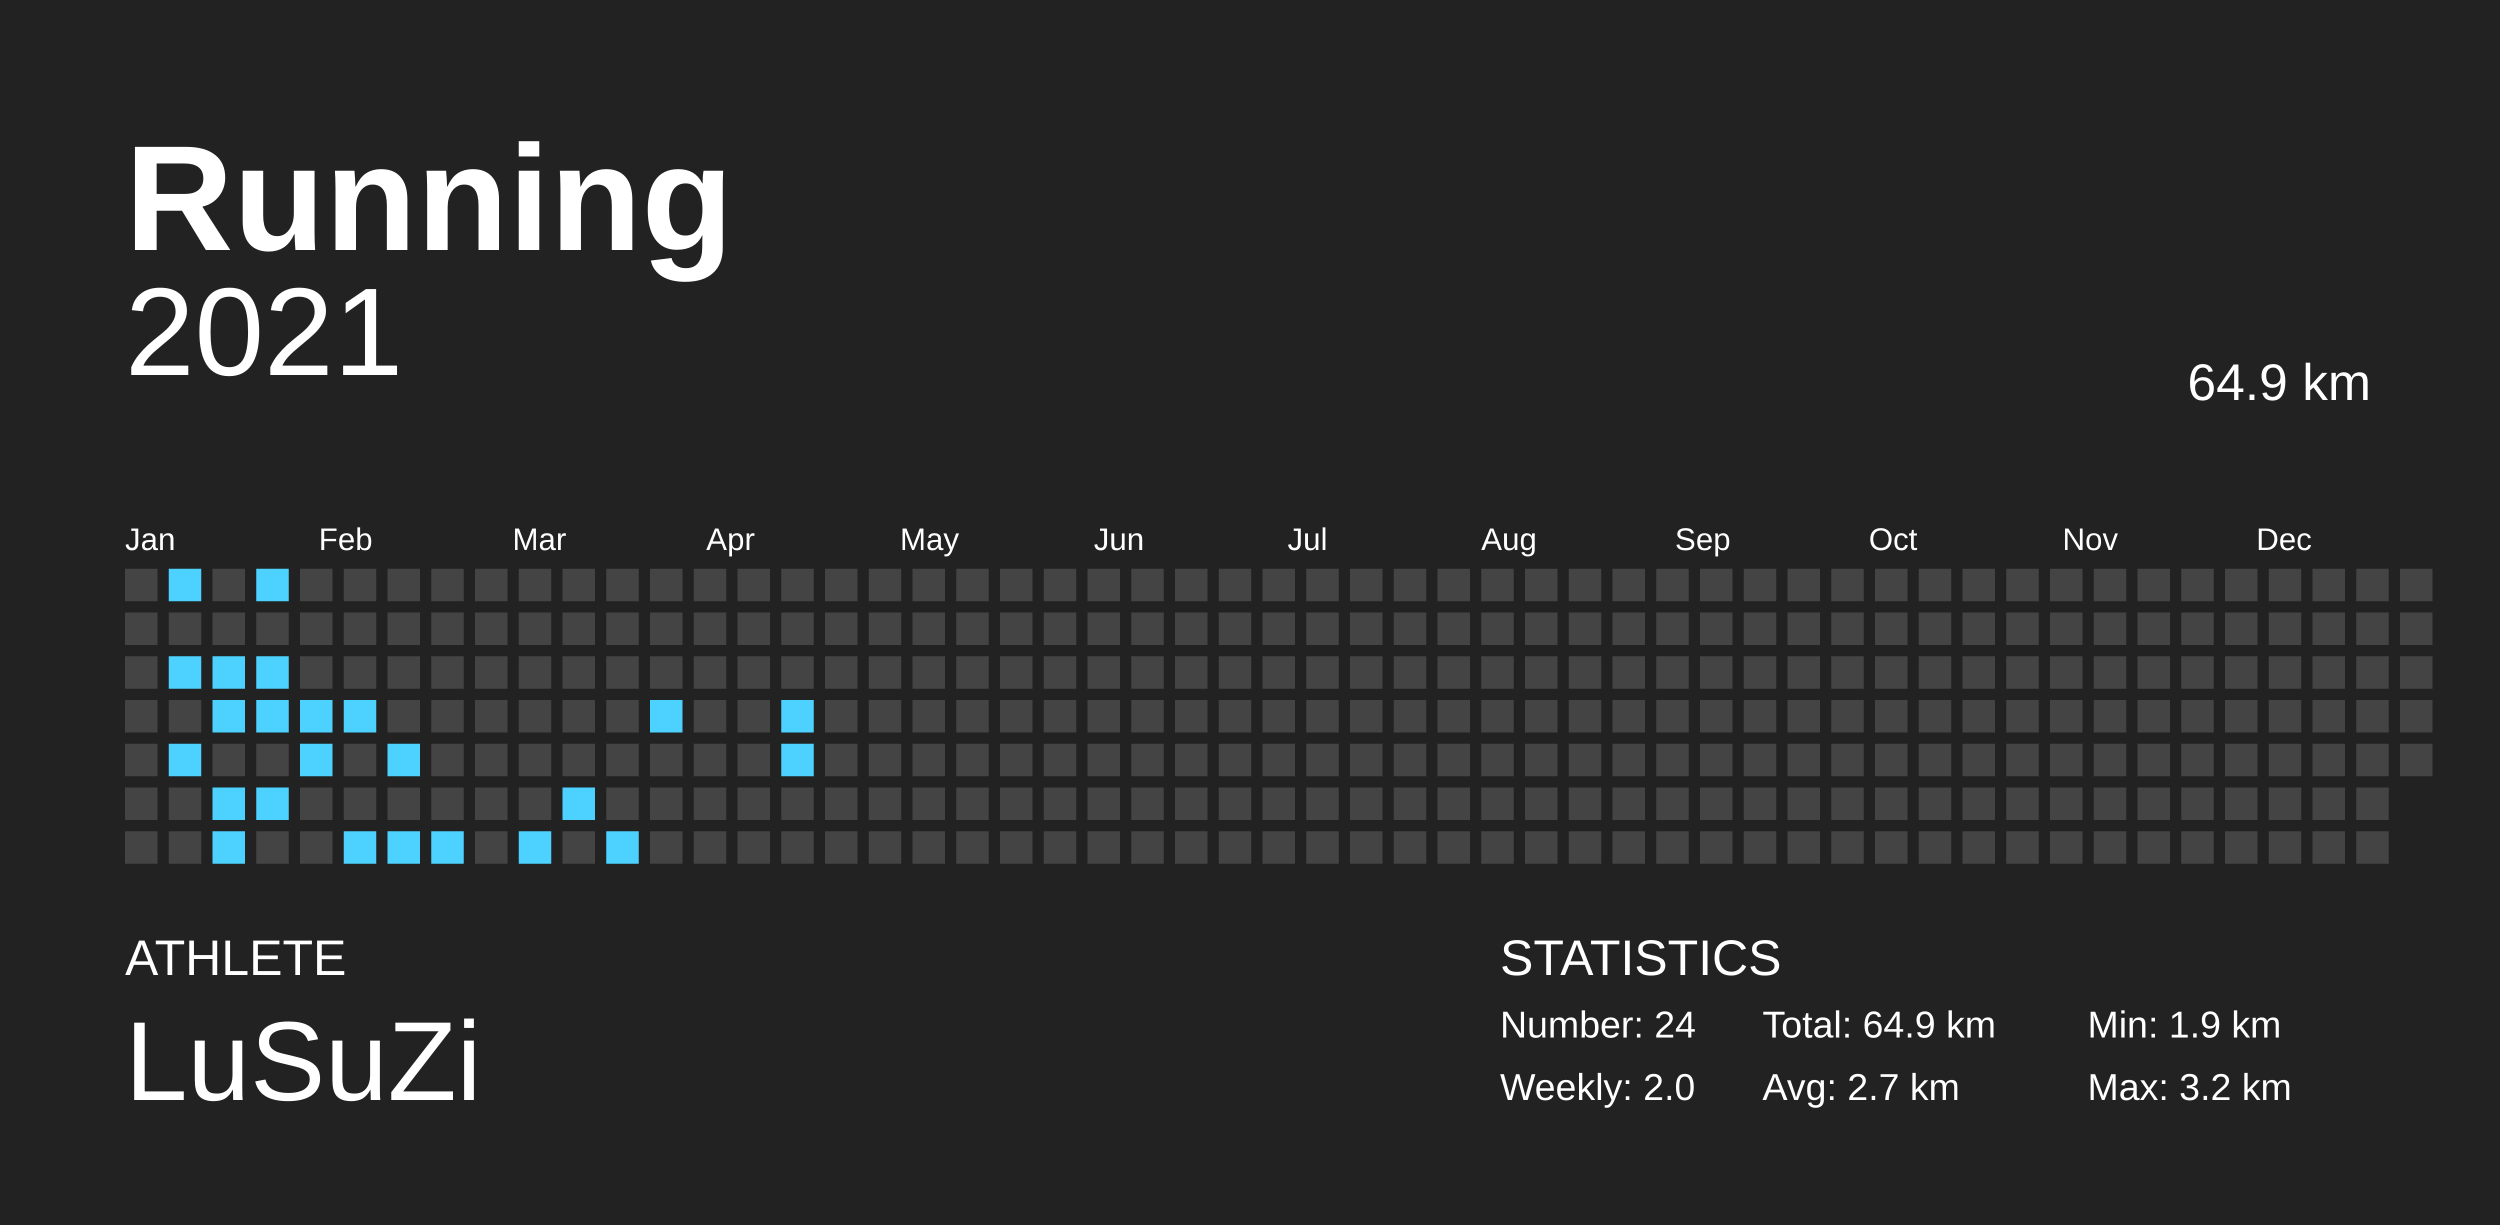
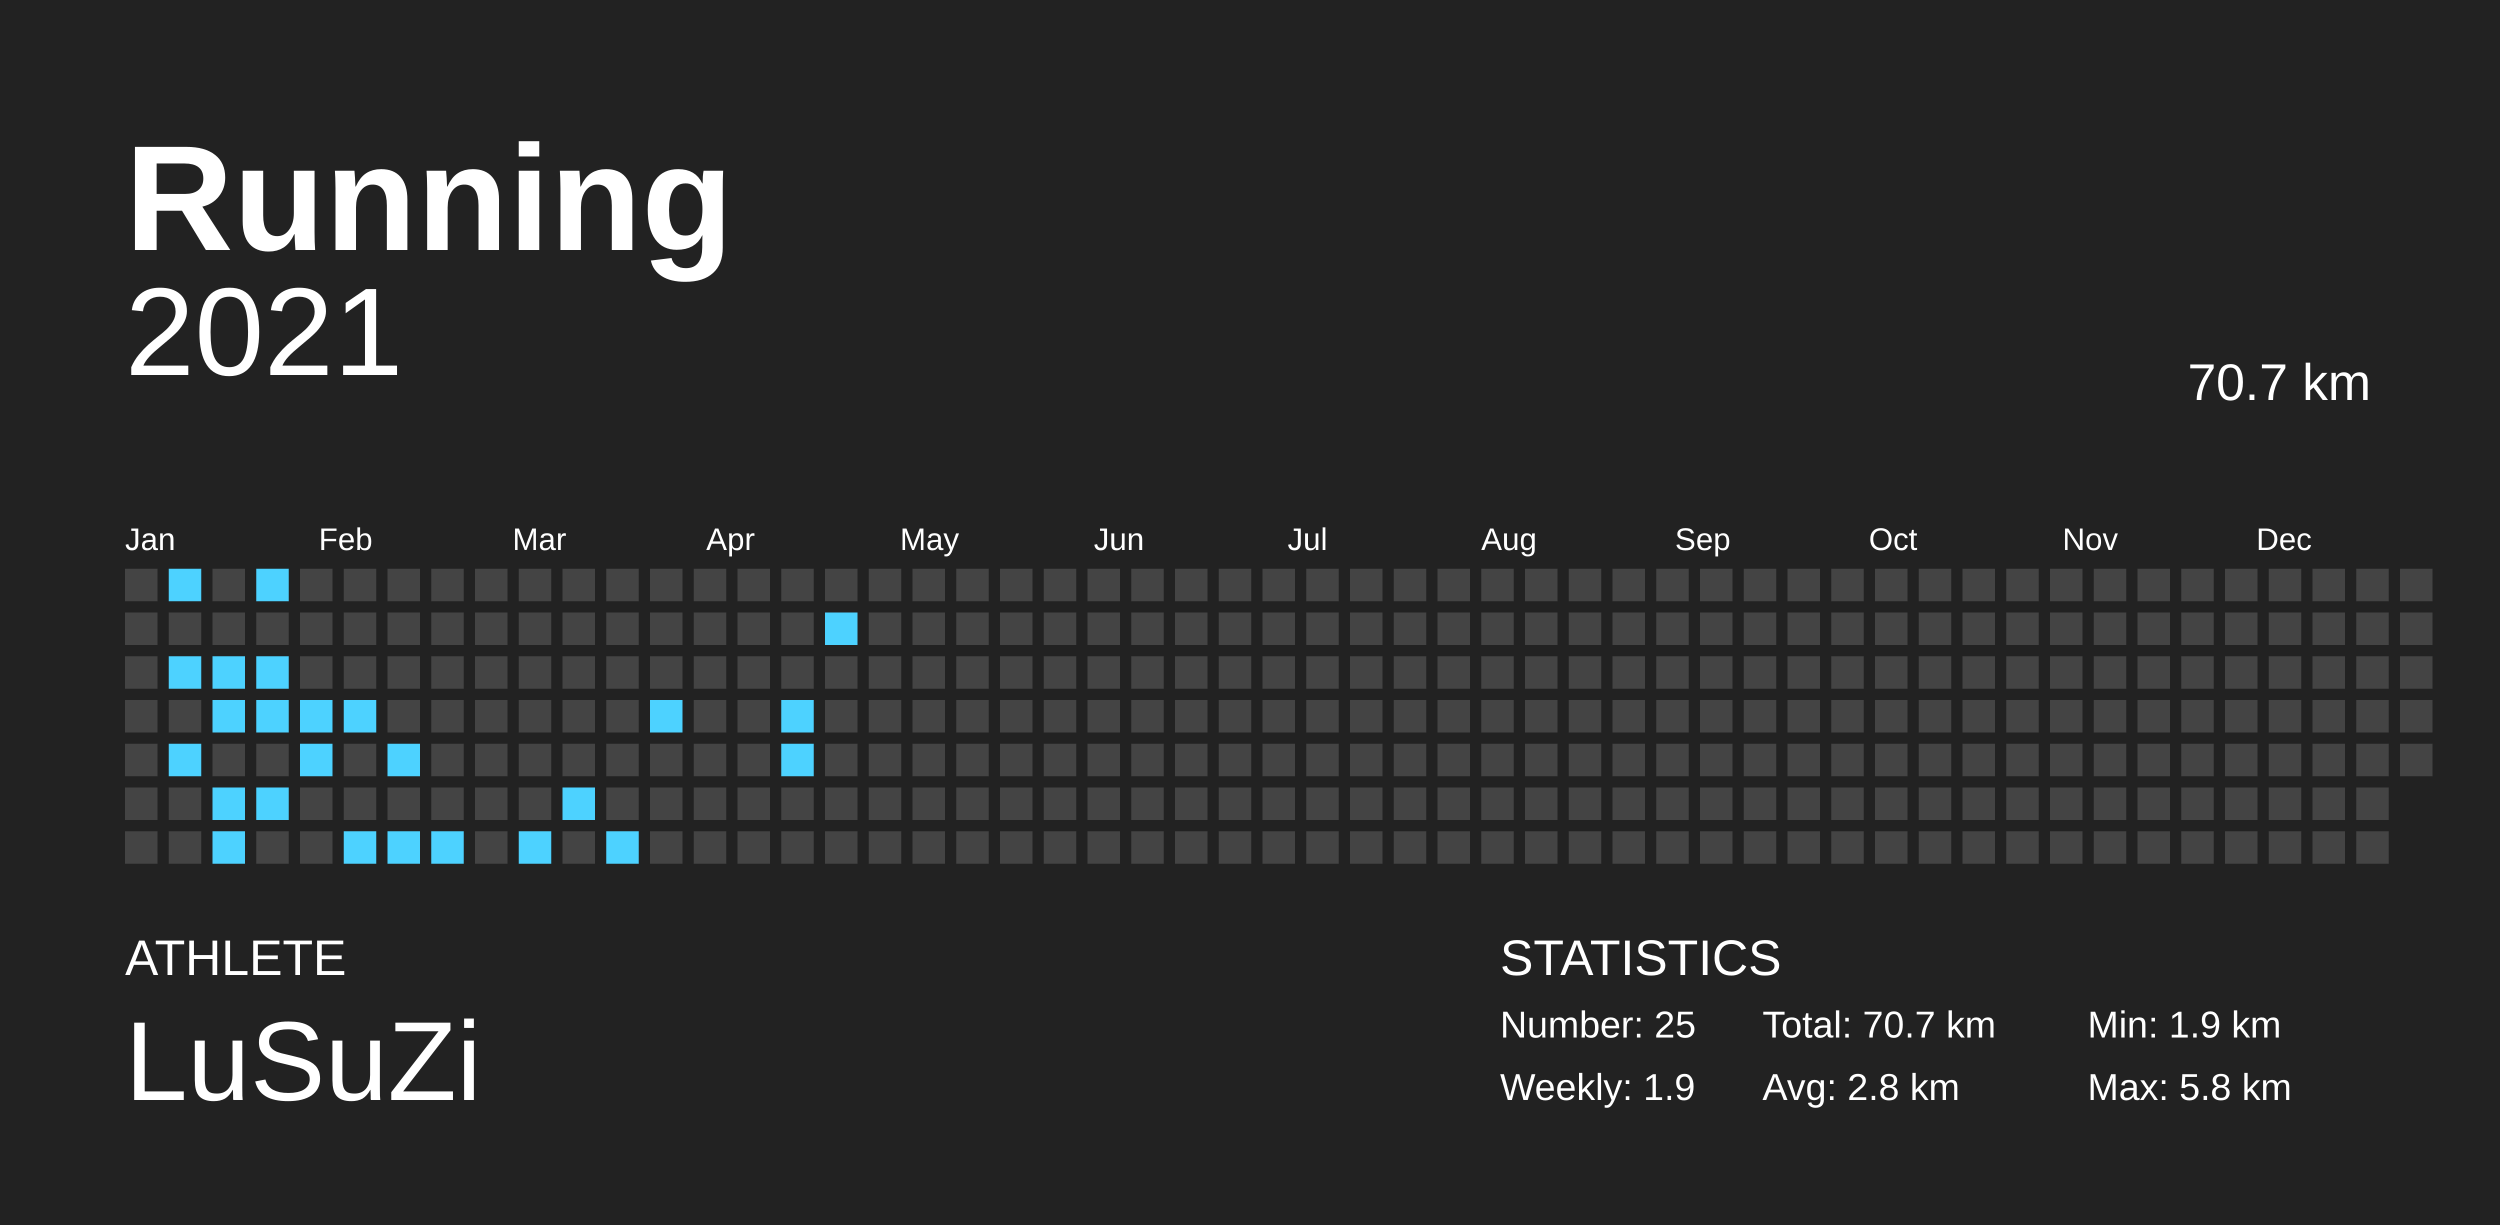
<svg xmlns="http://www.w3.org/2000/svg" baseProfile="full" height="98mm" version="1.1" viewBox="0,0,200,98" width="200mm">
  <defs />
  <rect fill="#222222" height="98" width="200" x="0" y="0" />
  <text fill="#FFFFFF" style="font-size:12px; font-family:Arial; font-weight:bold;" x="10" y="20">Running</text>
  <text fill="#FFFFFF" style="font-size:4px; font-family:Arial" x="10" y="78">ATHLETE</text>
  <text fill="#FFFFFF" style="font-size:9px; font-family:Arial" x="10" y="88">LuSuZi</text>
  <text fill="#FFFFFF" style="font-size:4px; font-family:Arial" x="120" y="78">STATISTICS</text>
-   <text fill="#FFFFFF" style="font-size:3px; font-family:Arial" x="120" y="83">Number: 24</text>
-   <text fill="#FFFFFF" style="font-size:3px; font-family:Arial" x="120" y="88">Weekly: 2.0</text>
-   <text fill="#FFFFFF" style="font-size:3px; font-family:Arial" x="141" y="83">Total: 64.9 km</text>
-   <text fill="#FFFFFF" style="font-size:3px; font-family:Arial" x="141" y="88">Avg: 2.7 km</text>
+   <text fill="#FFFFFF" style="font-size:3px; font-family:Arial" x="120" y="83">Number: 25</text>
+   <text fill="#FFFFFF" style="font-size:3px; font-family:Arial" x="120" y="88">Weekly: 1.9</text>
+   <text fill="#FFFFFF" style="font-size:3px; font-family:Arial" x="141" y="83">Total: 70.7 km</text>
+   <text fill="#FFFFFF" style="font-size:3px; font-family:Arial" x="141" y="88">Avg: 2.8 km</text>
  <text fill="#FFFFFF" style="font-size:3px; font-family:Arial" x="167" y="83">Min: 1.9 km</text>
-   <text fill="#FFFFFF" style="font-size:3px; font-family:Arial" x="167" y="88">Max: 3.2 km</text>
+   <text fill="#FFFFFF" style="font-size:3px; font-family:Arial" x="167" y="88">Max: 5.8 km</text>
  <text alignment-baseline="hanging" fill="#FFFFFF" style="font-size:10.0px; font-family:Arial;" x="10" y="30">2021</text>
-   <text alignment-baseline="hanging" fill="#FFFFFF" style="font-size:4.125px; font-family:Arial;" x="175" y="32">64.9 km</text>
+   <text alignment-baseline="hanging" fill="#FFFFFF" style="font-size:4.125px; font-family:Arial;" x="175" y="32">70.7 km</text>
  <text fill="#FFFFFF" style="font-size:2.5px; font-family:Arial" x="10.0" y="44">Jan</text>
  <text fill="#FFFFFF" style="font-size:2.5px; font-family:Arial" x="25.5" y="44">Feb</text>
  <text fill="#FFFFFF" style="font-size:2.5px; font-family:Arial" x="41.0" y="44">Mar</text>
  <text fill="#FFFFFF" style="font-size:2.5px; font-family:Arial" x="56.5" y="44">Apr</text>
  <text fill="#FFFFFF" style="font-size:2.5px; font-family:Arial" x="72.0" y="44">May</text>
  <text fill="#FFFFFF" style="font-size:2.5px; font-family:Arial" x="87.5" y="44">Jun</text>
  <text fill="#FFFFFF" style="font-size:2.5px; font-family:Arial" x="103.0" y="44">Jul</text>
  <text fill="#FFFFFF" style="font-size:2.5px; font-family:Arial" x="118.5" y="44">Aug</text>
  <text fill="#FFFFFF" style="font-size:2.5px; font-family:Arial" x="134.0" y="44">Sep</text>
  <text fill="#FFFFFF" style="font-size:2.5px; font-family:Arial" x="149.5" y="44">Oct</text>
  <text fill="#FFFFFF" style="font-size:2.5px; font-family:Arial" x="165.0" y="44">Nov</text>
  <text fill="#FFFFFF" style="font-size:2.5px; font-family:Arial" x="180.5" y="44">Dec</text>
  <rect fill="#444444" height="2.6" width="2.6" x="10.0" y="45.5" />
  <rect fill="#444444" height="2.6" width="2.6" x="10.0" y="49.0" />
  <rect fill="#444444" height="2.6" width="2.6" x="10.0" y="52.5" />
  <rect fill="#444444" height="2.6" width="2.6" x="10.0" y="56.0" />
  <rect fill="#444444" height="2.6" width="2.6" x="10.0" y="59.5" />
  <rect fill="#444444" height="2.6" width="2.6" x="10.0" y="63.0" />
  <rect fill="#444444" height="2.6" width="2.6" x="10.0" y="66.5" />
  <rect fill="#4dd2ff" height="2.6" width="2.6" x="13.5" y="45.5" />
  <rect fill="#444444" height="2.6" width="2.6" x="13.5" y="49.0" />
  <rect fill="#4dd2ff" height="2.6" width="2.6" x="13.5" y="52.5" />
  <rect fill="#444444" height="2.6" width="2.6" x="13.5" y="56.0" />
  <rect fill="#4dd2ff" height="2.6" width="2.6" x="13.5" y="59.5" />
  <rect fill="#444444" height="2.6" width="2.6" x="13.5" y="63.0" />
  <rect fill="#444444" height="2.6" width="2.6" x="13.5" y="66.5" />
  <rect fill="#444444" height="2.6" width="2.6" x="17.0" y="45.5" />
  <rect fill="#444444" height="2.6" width="2.6" x="17.0" y="49.0" />
  <rect fill="#4dd2ff" height="2.6" width="2.6" x="17.0" y="52.5" />
  <rect fill="#4dd2ff" height="2.6" width="2.6" x="17.0" y="56.0" />
  <rect fill="#444444" height="2.6" width="2.6" x="17.0" y="59.5" />
  <rect fill="#4dd2ff" height="2.6" width="2.6" x="17.0" y="63.0" />
  <rect fill="#4dd2ff" height="2.6" width="2.6" x="17.0" y="66.5" />
  <rect fill="#4dd2ff" height="2.6" width="2.6" x="20.5" y="45.5" />
  <rect fill="#444444" height="2.6" width="2.6" x="20.5" y="49.0" />
  <rect fill="#4dd2ff" height="2.6" width="2.6" x="20.5" y="52.5" />
  <rect fill="#4dd2ff" height="2.6" width="2.6" x="20.5" y="56.0" />
  <rect fill="#444444" height="2.6" width="2.6" x="20.5" y="59.5" />
  <rect fill="#4dd2ff" height="2.6" width="2.6" x="20.5" y="63.0" />
  <rect fill="#444444" height="2.6" width="2.6" x="20.5" y="66.5" />
  <rect fill="#444444" height="2.6" width="2.6" x="24.0" y="45.5" />
  <rect fill="#444444" height="2.6" width="2.6" x="24.0" y="49.0" />
  <rect fill="#444444" height="2.6" width="2.6" x="24.0" y="52.5" />
  <rect fill="#4dd2ff" height="2.6" width="2.6" x="24.0" y="56.0" />
  <rect fill="#4dd2ff" height="2.6" width="2.6" x="24.0" y="59.5" />
  <rect fill="#444444" height="2.6" width="2.6" x="24.0" y="63.0" />
  <rect fill="#444444" height="2.6" width="2.6" x="24.0" y="66.5" />
  <rect fill="#444444" height="2.6" width="2.6" x="27.5" y="45.5" />
  <rect fill="#444444" height="2.6" width="2.6" x="27.5" y="49.0" />
  <rect fill="#444444" height="2.6" width="2.6" x="27.5" y="52.5" />
  <rect fill="#4dd2ff" height="2.6" width="2.6" x="27.5" y="56.0" />
  <rect fill="#444444" height="2.6" width="2.6" x="27.5" y="59.5" />
  <rect fill="#444444" height="2.6" width="2.6" x="27.5" y="63.0" />
  <rect fill="#4dd2ff" height="2.6" width="2.6" x="27.5" y="66.5" />
  <rect fill="#444444" height="2.6" width="2.6" x="31.0" y="45.5" />
  <rect fill="#444444" height="2.6" width="2.6" x="31.0" y="49.0" />
  <rect fill="#444444" height="2.6" width="2.6" x="31.0" y="52.5" />
  <rect fill="#444444" height="2.6" width="2.6" x="31.0" y="56.0" />
  <rect fill="#4dd2ff" height="2.6" width="2.6" x="31.0" y="59.5" />
  <rect fill="#444444" height="2.6" width="2.6" x="31.0" y="63.0" />
  <rect fill="#4dd2ff" height="2.6" width="2.6" x="31.0" y="66.5" />
  <rect fill="#444444" height="2.6" width="2.6" x="34.5" y="45.5" />
  <rect fill="#444444" height="2.6" width="2.6" x="34.5" y="49.0" />
  <rect fill="#444444" height="2.6" width="2.6" x="34.5" y="52.5" />
  <rect fill="#444444" height="2.6" width="2.6" x="34.5" y="56.0" />
  <rect fill="#444444" height="2.6" width="2.6" x="34.5" y="59.5" />
  <rect fill="#444444" height="2.6" width="2.6" x="34.5" y="63.0" />
  <rect fill="#4dd2ff" height="2.6" width="2.6" x="34.5" y="66.5" />
  <rect fill="#444444" height="2.6" width="2.6" x="38.0" y="45.5" />
  <rect fill="#444444" height="2.6" width="2.6" x="38.0" y="49.0" />
  <rect fill="#444444" height="2.6" width="2.6" x="38.0" y="52.5" />
  <rect fill="#444444" height="2.6" width="2.6" x="38.0" y="56.0" />
  <rect fill="#444444" height="2.6" width="2.6" x="38.0" y="59.5" />
  <rect fill="#444444" height="2.6" width="2.6" x="38.0" y="63.0" />
  <rect fill="#444444" height="2.6" width="2.6" x="38.0" y="66.5" />
  <rect fill="#444444" height="2.6" width="2.6" x="41.5" y="45.5" />
  <rect fill="#444444" height="2.6" width="2.6" x="41.5" y="49.0" />
  <rect fill="#444444" height="2.6" width="2.6" x="41.5" y="52.5" />
  <rect fill="#444444" height="2.6" width="2.6" x="41.5" y="56.0" />
  <rect fill="#444444" height="2.6" width="2.6" x="41.5" y="59.5" />
  <rect fill="#444444" height="2.6" width="2.6" x="41.5" y="63.0" />
  <rect fill="#4dd2ff" height="2.6" width="2.6" x="41.5" y="66.5" />
  <rect fill="#444444" height="2.6" width="2.6" x="45.0" y="45.5" />
  <rect fill="#444444" height="2.6" width="2.6" x="45.0" y="49.0" />
  <rect fill="#444444" height="2.6" width="2.6" x="45.0" y="52.5" />
  <rect fill="#444444" height="2.6" width="2.6" x="45.0" y="56.0" />
  <rect fill="#444444" height="2.6" width="2.6" x="45.0" y="59.5" />
  <rect fill="#4dd2ff" height="2.6" width="2.6" x="45.0" y="63.0" />
  <rect fill="#444444" height="2.6" width="2.6" x="45.0" y="66.5" />
  <rect fill="#444444" height="2.6" width="2.6" x="48.5" y="45.5" />
  <rect fill="#444444" height="2.6" width="2.6" x="48.5" y="49.0" />
  <rect fill="#444444" height="2.6" width="2.6" x="48.5" y="52.5" />
  <rect fill="#444444" height="2.6" width="2.6" x="48.5" y="56.0" />
  <rect fill="#444444" height="2.6" width="2.6" x="48.5" y="59.5" />
  <rect fill="#444444" height="2.6" width="2.6" x="48.5" y="63.0" />
  <rect fill="#4dd2ff" height="2.6" width="2.6" x="48.5" y="66.5" />
  <rect fill="#444444" height="2.6" width="2.6" x="52.0" y="45.5" />
  <rect fill="#444444" height="2.6" width="2.6" x="52.0" y="49.0" />
  <rect fill="#444444" height="2.6" width="2.6" x="52.0" y="52.5" />
  <rect fill="#4dd2ff" height="2.6" width="2.6" x="52.0" y="56.0" />
  <rect fill="#444444" height="2.6" width="2.6" x="52.0" y="59.5" />
  <rect fill="#444444" height="2.6" width="2.6" x="52.0" y="63.0" />
  <rect fill="#444444" height="2.6" width="2.6" x="52.0" y="66.5" />
  <rect fill="#444444" height="2.6" width="2.6" x="55.5" y="45.5" />
  <rect fill="#444444" height="2.6" width="2.6" x="55.5" y="49.0" />
  <rect fill="#444444" height="2.6" width="2.6" x="55.5" y="52.5" />
  <rect fill="#444444" height="2.6" width="2.6" x="55.5" y="56.0" />
  <rect fill="#444444" height="2.6" width="2.6" x="55.5" y="59.5" />
  <rect fill="#444444" height="2.6" width="2.6" x="55.5" y="63.0" />
  <rect fill="#444444" height="2.6" width="2.6" x="55.5" y="66.5" />
  <rect fill="#444444" height="2.6" width="2.6" x="59.0" y="45.5" />
  <rect fill="#444444" height="2.6" width="2.6" x="59.0" y="49.0" />
  <rect fill="#444444" height="2.6" width="2.6" x="59.0" y="52.5" />
  <rect fill="#444444" height="2.6" width="2.6" x="59.0" y="56.0" />
  <rect fill="#444444" height="2.6" width="2.6" x="59.0" y="59.5" />
  <rect fill="#444444" height="2.6" width="2.6" x="59.0" y="63.0" />
  <rect fill="#444444" height="2.6" width="2.6" x="59.0" y="66.5" />
  <rect fill="#444444" height="2.6" width="2.6" x="62.5" y="45.5" />
  <rect fill="#444444" height="2.6" width="2.6" x="62.5" y="49.0" />
  <rect fill="#444444" height="2.6" width="2.6" x="62.5" y="52.5" />
  <rect fill="#4dd2ff" height="2.6" width="2.6" x="62.5" y="56.0" />
  <rect fill="#4dd2ff" height="2.6" width="2.6" x="62.5" y="59.5" />
  <rect fill="#444444" height="2.6" width="2.6" x="62.5" y="63.0" />
  <rect fill="#444444" height="2.6" width="2.6" x="62.5" y="66.5" />
  <rect fill="#444444" height="2.6" width="2.6" x="66.0" y="45.5" />
-   <rect fill="#444444" height="2.6" width="2.6" x="66.0" y="49.0" />
+   <rect fill="#4dd2ff" height="2.6" width="2.6" x="66.0" y="49.0" />
  <rect fill="#444444" height="2.6" width="2.6" x="66.0" y="52.5" />
  <rect fill="#444444" height="2.6" width="2.6" x="66.0" y="56.0" />
  <rect fill="#444444" height="2.6" width="2.6" x="66.0" y="59.5" />
  <rect fill="#444444" height="2.6" width="2.6" x="66.0" y="63.0" />
  <rect fill="#444444" height="2.6" width="2.6" x="66.0" y="66.5" />
  <rect fill="#444444" height="2.6" width="2.6" x="69.5" y="45.5" />
  <rect fill="#444444" height="2.6" width="2.6" x="69.5" y="49.0" />
  <rect fill="#444444" height="2.6" width="2.6" x="69.5" y="52.5" />
  <rect fill="#444444" height="2.6" width="2.6" x="69.5" y="56.0" />
  <rect fill="#444444" height="2.6" width="2.6" x="69.5" y="59.5" />
  <rect fill="#444444" height="2.6" width="2.6" x="69.5" y="63.0" />
  <rect fill="#444444" height="2.6" width="2.6" x="69.5" y="66.5" />
  <rect fill="#444444" height="2.6" width="2.6" x="73.0" y="45.5" />
  <rect fill="#444444" height="2.6" width="2.6" x="73.0" y="49.0" />
  <rect fill="#444444" height="2.6" width="2.6" x="73.0" y="52.5" />
  <rect fill="#444444" height="2.6" width="2.6" x="73.0" y="56.0" />
  <rect fill="#444444" height="2.6" width="2.6" x="73.0" y="59.5" />
  <rect fill="#444444" height="2.6" width="2.6" x="73.0" y="63.0" />
  <rect fill="#444444" height="2.6" width="2.6" x="73.0" y="66.5" />
  <rect fill="#444444" height="2.6" width="2.6" x="76.5" y="45.5" />
  <rect fill="#444444" height="2.6" width="2.6" x="76.5" y="49.0" />
  <rect fill="#444444" height="2.6" width="2.6" x="76.5" y="52.5" />
  <rect fill="#444444" height="2.6" width="2.6" x="76.5" y="56.0" />
  <rect fill="#444444" height="2.6" width="2.6" x="76.5" y="59.5" />
  <rect fill="#444444" height="2.6" width="2.6" x="76.5" y="63.0" />
  <rect fill="#444444" height="2.6" width="2.6" x="76.5" y="66.5" />
  <rect fill="#444444" height="2.6" width="2.6" x="80.0" y="45.5" />
  <rect fill="#444444" height="2.6" width="2.6" x="80.0" y="49.0" />
  <rect fill="#444444" height="2.6" width="2.6" x="80.0" y="52.5" />
  <rect fill="#444444" height="2.6" width="2.6" x="80.0" y="56.0" />
  <rect fill="#444444" height="2.6" width="2.6" x="80.0" y="59.5" />
  <rect fill="#444444" height="2.6" width="2.6" x="80.0" y="63.0" />
  <rect fill="#444444" height="2.6" width="2.6" x="80.0" y="66.5" />
  <rect fill="#444444" height="2.6" width="2.6" x="83.5" y="45.5" />
  <rect fill="#444444" height="2.6" width="2.6" x="83.5" y="49.0" />
  <rect fill="#444444" height="2.6" width="2.6" x="83.5" y="52.5" />
  <rect fill="#444444" height="2.6" width="2.6" x="83.5" y="56.0" />
  <rect fill="#444444" height="2.6" width="2.6" x="83.5" y="59.5" />
  <rect fill="#444444" height="2.6" width="2.6" x="83.5" y="63.0" />
  <rect fill="#444444" height="2.6" width="2.6" x="83.5" y="66.5" />
  <rect fill="#444444" height="2.6" width="2.6" x="87.0" y="45.5" />
  <rect fill="#444444" height="2.6" width="2.6" x="87.0" y="49.0" />
  <rect fill="#444444" height="2.6" width="2.6" x="87.0" y="52.5" />
  <rect fill="#444444" height="2.6" width="2.6" x="87.0" y="56.0" />
  <rect fill="#444444" height="2.6" width="2.6" x="87.0" y="59.5" />
  <rect fill="#444444" height="2.6" width="2.6" x="87.0" y="63.0" />
  <rect fill="#444444" height="2.6" width="2.6" x="87.0" y="66.5" />
  <rect fill="#444444" height="2.6" width="2.6" x="90.5" y="45.5" />
  <rect fill="#444444" height="2.6" width="2.6" x="90.5" y="49.0" />
  <rect fill="#444444" height="2.6" width="2.6" x="90.5" y="52.5" />
  <rect fill="#444444" height="2.6" width="2.6" x="90.5" y="56.0" />
  <rect fill="#444444" height="2.6" width="2.6" x="90.5" y="59.5" />
  <rect fill="#444444" height="2.6" width="2.6" x="90.5" y="63.0" />
  <rect fill="#444444" height="2.6" width="2.6" x="90.5" y="66.5" />
  <rect fill="#444444" height="2.6" width="2.6" x="94.0" y="45.5" />
  <rect fill="#444444" height="2.6" width="2.6" x="94.0" y="49.0" />
  <rect fill="#444444" height="2.6" width="2.6" x="94.0" y="52.5" />
  <rect fill="#444444" height="2.6" width="2.6" x="94.0" y="56.0" />
  <rect fill="#444444" height="2.6" width="2.6" x="94.0" y="59.5" />
  <rect fill="#444444" height="2.6" width="2.6" x="94.0" y="63.0" />
  <rect fill="#444444" height="2.6" width="2.6" x="94.0" y="66.5" />
  <rect fill="#444444" height="2.6" width="2.6" x="97.5" y="45.5" />
  <rect fill="#444444" height="2.6" width="2.6" x="97.5" y="49.0" />
  <rect fill="#444444" height="2.6" width="2.6" x="97.5" y="52.5" />
  <rect fill="#444444" height="2.6" width="2.6" x="97.5" y="56.0" />
  <rect fill="#444444" height="2.6" width="2.6" x="97.5" y="59.5" />
  <rect fill="#444444" height="2.6" width="2.6" x="97.5" y="63.0" />
  <rect fill="#444444" height="2.6" width="2.6" x="97.5" y="66.5" />
  <rect fill="#444444" height="2.6" width="2.6" x="101.0" y="45.5" />
  <rect fill="#444444" height="2.6" width="2.6" x="101.0" y="49.0" />
  <rect fill="#444444" height="2.6" width="2.6" x="101.0" y="52.5" />
  <rect fill="#444444" height="2.6" width="2.6" x="101.0" y="56.0" />
  <rect fill="#444444" height="2.6" width="2.6" x="101.0" y="59.5" />
  <rect fill="#444444" height="2.6" width="2.6" x="101.0" y="63.0" />
  <rect fill="#444444" height="2.6" width="2.6" x="101.0" y="66.5" />
  <rect fill="#444444" height="2.6" width="2.6" x="104.5" y="45.5" />
  <rect fill="#444444" height="2.6" width="2.6" x="104.5" y="49.0" />
  <rect fill="#444444" height="2.6" width="2.6" x="104.5" y="52.5" />
  <rect fill="#444444" height="2.6" width="2.6" x="104.5" y="56.0" />
  <rect fill="#444444" height="2.6" width="2.6" x="104.5" y="59.5" />
  <rect fill="#444444" height="2.6" width="2.6" x="104.5" y="63.0" />
  <rect fill="#444444" height="2.6" width="2.6" x="104.5" y="66.5" />
  <rect fill="#444444" height="2.6" width="2.6" x="108.0" y="45.5" />
  <rect fill="#444444" height="2.6" width="2.6" x="108.0" y="49.0" />
  <rect fill="#444444" height="2.6" width="2.6" x="108.0" y="52.5" />
  <rect fill="#444444" height="2.6" width="2.6" x="108.0" y="56.0" />
  <rect fill="#444444" height="2.6" width="2.6" x="108.0" y="59.5" />
  <rect fill="#444444" height="2.6" width="2.6" x="108.0" y="63.0" />
  <rect fill="#444444" height="2.6" width="2.6" x="108.0" y="66.5" />
  <rect fill="#444444" height="2.6" width="2.6" x="111.5" y="45.5" />
  <rect fill="#444444" height="2.6" width="2.6" x="111.5" y="49.0" />
  <rect fill="#444444" height="2.6" width="2.6" x="111.5" y="52.5" />
  <rect fill="#444444" height="2.6" width="2.6" x="111.5" y="56.0" />
  <rect fill="#444444" height="2.6" width="2.6" x="111.5" y="59.5" />
  <rect fill="#444444" height="2.6" width="2.6" x="111.5" y="63.0" />
  <rect fill="#444444" height="2.6" width="2.6" x="111.5" y="66.5" />
  <rect fill="#444444" height="2.6" width="2.6" x="115.0" y="45.5" />
  <rect fill="#444444" height="2.6" width="2.6" x="115.0" y="49.0" />
  <rect fill="#444444" height="2.6" width="2.6" x="115.0" y="52.5" />
  <rect fill="#444444" height="2.6" width="2.6" x="115.0" y="56.0" />
  <rect fill="#444444" height="2.6" width="2.6" x="115.0" y="59.5" />
  <rect fill="#444444" height="2.6" width="2.6" x="115.0" y="63.0" />
  <rect fill="#444444" height="2.6" width="2.6" x="115.0" y="66.5" />
  <rect fill="#444444" height="2.6" width="2.6" x="118.5" y="45.5" />
  <rect fill="#444444" height="2.6" width="2.6" x="118.5" y="49.0" />
  <rect fill="#444444" height="2.6" width="2.6" x="118.5" y="52.5" />
  <rect fill="#444444" height="2.6" width="2.6" x="118.5" y="56.0" />
  <rect fill="#444444" height="2.6" width="2.6" x="118.5" y="59.5" />
  <rect fill="#444444" height="2.6" width="2.6" x="118.5" y="63.0" />
  <rect fill="#444444" height="2.6" width="2.6" x="118.5" y="66.5" />
  <rect fill="#444444" height="2.6" width="2.6" x="122.0" y="45.5" />
  <rect fill="#444444" height="2.6" width="2.6" x="122.0" y="49.0" />
  <rect fill="#444444" height="2.6" width="2.6" x="122.0" y="52.5" />
  <rect fill="#444444" height="2.6" width="2.6" x="122.0" y="56.0" />
  <rect fill="#444444" height="2.6" width="2.6" x="122.0" y="59.5" />
  <rect fill="#444444" height="2.6" width="2.6" x="122.0" y="63.0" />
  <rect fill="#444444" height="2.6" width="2.6" x="122.0" y="66.5" />
  <rect fill="#444444" height="2.6" width="2.6" x="125.5" y="45.5" />
  <rect fill="#444444" height="2.6" width="2.6" x="125.5" y="49.0" />
  <rect fill="#444444" height="2.6" width="2.6" x="125.5" y="52.5" />
  <rect fill="#444444" height="2.6" width="2.6" x="125.5" y="56.0" />
  <rect fill="#444444" height="2.6" width="2.6" x="125.5" y="59.5" />
  <rect fill="#444444" height="2.6" width="2.6" x="125.5" y="63.0" />
  <rect fill="#444444" height="2.6" width="2.6" x="125.5" y="66.5" />
  <rect fill="#444444" height="2.6" width="2.6" x="129.0" y="45.5" />
  <rect fill="#444444" height="2.6" width="2.6" x="129.0" y="49.0" />
  <rect fill="#444444" height="2.6" width="2.6" x="129.0" y="52.5" />
  <rect fill="#444444" height="2.6" width="2.6" x="129.0" y="56.0" />
  <rect fill="#444444" height="2.6" width="2.6" x="129.0" y="59.5" />
  <rect fill="#444444" height="2.6" width="2.6" x="129.0" y="63.0" />
  <rect fill="#444444" height="2.6" width="2.6" x="129.0" y="66.5" />
  <rect fill="#444444" height="2.6" width="2.6" x="132.5" y="45.5" />
  <rect fill="#444444" height="2.6" width="2.6" x="132.5" y="49.0" />
  <rect fill="#444444" height="2.6" width="2.6" x="132.5" y="52.5" />
  <rect fill="#444444" height="2.6" width="2.6" x="132.5" y="56.0" />
  <rect fill="#444444" height="2.6" width="2.6" x="132.5" y="59.5" />
  <rect fill="#444444" height="2.6" width="2.6" x="132.5" y="63.0" />
  <rect fill="#444444" height="2.6" width="2.6" x="132.5" y="66.5" />
  <rect fill="#444444" height="2.6" width="2.6" x="136.0" y="45.5" />
  <rect fill="#444444" height="2.6" width="2.6" x="136.0" y="49.0" />
  <rect fill="#444444" height="2.6" width="2.6" x="136.0" y="52.5" />
  <rect fill="#444444" height="2.6" width="2.6" x="136.0" y="56.0" />
  <rect fill="#444444" height="2.6" width="2.6" x="136.0" y="59.5" />
  <rect fill="#444444" height="2.6" width="2.6" x="136.0" y="63.0" />
  <rect fill="#444444" height="2.6" width="2.6" x="136.0" y="66.5" />
  <rect fill="#444444" height="2.6" width="2.6" x="139.5" y="45.5" />
  <rect fill="#444444" height="2.6" width="2.6" x="139.5" y="49.0" />
  <rect fill="#444444" height="2.6" width="2.6" x="139.5" y="52.5" />
  <rect fill="#444444" height="2.6" width="2.6" x="139.5" y="56.0" />
  <rect fill="#444444" height="2.6" width="2.6" x="139.5" y="59.5" />
  <rect fill="#444444" height="2.6" width="2.6" x="139.5" y="63.0" />
  <rect fill="#444444" height="2.6" width="2.6" x="139.5" y="66.5" />
  <rect fill="#444444" height="2.6" width="2.6" x="143.0" y="45.5" />
  <rect fill="#444444" height="2.6" width="2.6" x="143.0" y="49.0" />
  <rect fill="#444444" height="2.6" width="2.6" x="143.0" y="52.5" />
  <rect fill="#444444" height="2.6" width="2.6" x="143.0" y="56.0" />
  <rect fill="#444444" height="2.6" width="2.6" x="143.0" y="59.5" />
  <rect fill="#444444" height="2.6" width="2.6" x="143.0" y="63.0" />
  <rect fill="#444444" height="2.6" width="2.6" x="143.0" y="66.5" />
  <rect fill="#444444" height="2.6" width="2.6" x="146.5" y="45.5" />
  <rect fill="#444444" height="2.6" width="2.6" x="146.5" y="49.0" />
  <rect fill="#444444" height="2.6" width="2.6" x="146.5" y="52.5" />
  <rect fill="#444444" height="2.6" width="2.6" x="146.5" y="56.0" />
  <rect fill="#444444" height="2.6" width="2.6" x="146.5" y="59.5" />
  <rect fill="#444444" height="2.6" width="2.6" x="146.5" y="63.0" />
  <rect fill="#444444" height="2.6" width="2.6" x="146.5" y="66.5" />
  <rect fill="#444444" height="2.6" width="2.6" x="150.0" y="45.5" />
  <rect fill="#444444" height="2.6" width="2.6" x="150.0" y="49.0" />
  <rect fill="#444444" height="2.6" width="2.6" x="150.0" y="52.5" />
  <rect fill="#444444" height="2.6" width="2.6" x="150.0" y="56.0" />
  <rect fill="#444444" height="2.6" width="2.6" x="150.0" y="59.5" />
  <rect fill="#444444" height="2.6" width="2.6" x="150.0" y="63.0" />
  <rect fill="#444444" height="2.6" width="2.6" x="150.0" y="66.5" />
  <rect fill="#444444" height="2.6" width="2.6" x="153.5" y="45.5" />
  <rect fill="#444444" height="2.6" width="2.6" x="153.5" y="49.0" />
  <rect fill="#444444" height="2.6" width="2.6" x="153.5" y="52.5" />
  <rect fill="#444444" height="2.6" width="2.6" x="153.5" y="56.0" />
  <rect fill="#444444" height="2.6" width="2.6" x="153.5" y="59.5" />
  <rect fill="#444444" height="2.6" width="2.6" x="153.5" y="63.0" />
  <rect fill="#444444" height="2.6" width="2.6" x="153.5" y="66.5" />
  <rect fill="#444444" height="2.6" width="2.6" x="157.0" y="45.5" />
  <rect fill="#444444" height="2.6" width="2.6" x="157.0" y="49.0" />
  <rect fill="#444444" height="2.6" width="2.6" x="157.0" y="52.5" />
  <rect fill="#444444" height="2.6" width="2.6" x="157.0" y="56.0" />
  <rect fill="#444444" height="2.6" width="2.6" x="157.0" y="59.5" />
  <rect fill="#444444" height="2.6" width="2.6" x="157.0" y="63.0" />
  <rect fill="#444444" height="2.6" width="2.6" x="157.0" y="66.5" />
  <rect fill="#444444" height="2.6" width="2.6" x="160.5" y="45.5" />
  <rect fill="#444444" height="2.6" width="2.6" x="160.5" y="49.0" />
  <rect fill="#444444" height="2.6" width="2.6" x="160.5" y="52.5" />
  <rect fill="#444444" height="2.6" width="2.6" x="160.5" y="56.0" />
  <rect fill="#444444" height="2.6" width="2.6" x="160.5" y="59.5" />
  <rect fill="#444444" height="2.6" width="2.6" x="160.5" y="63.0" />
  <rect fill="#444444" height="2.6" width="2.6" x="160.5" y="66.5" />
  <rect fill="#444444" height="2.6" width="2.6" x="164.0" y="45.5" />
  <rect fill="#444444" height="2.6" width="2.6" x="164.0" y="49.0" />
  <rect fill="#444444" height="2.6" width="2.6" x="164.0" y="52.5" />
  <rect fill="#444444" height="2.6" width="2.6" x="164.0" y="56.0" />
  <rect fill="#444444" height="2.6" width="2.6" x="164.0" y="59.5" />
  <rect fill="#444444" height="2.6" width="2.6" x="164.0" y="63.0" />
  <rect fill="#444444" height="2.6" width="2.6" x="164.0" y="66.5" />
  <rect fill="#444444" height="2.6" width="2.6" x="167.5" y="45.5" />
  <rect fill="#444444" height="2.6" width="2.6" x="167.5" y="49.0" />
  <rect fill="#444444" height="2.6" width="2.6" x="167.5" y="52.5" />
  <rect fill="#444444" height="2.6" width="2.6" x="167.5" y="56.0" />
  <rect fill="#444444" height="2.6" width="2.6" x="167.5" y="59.5" />
  <rect fill="#444444" height="2.6" width="2.6" x="167.5" y="63.0" />
  <rect fill="#444444" height="2.6" width="2.6" x="167.5" y="66.5" />
  <rect fill="#444444" height="2.6" width="2.6" x="171.0" y="45.5" />
  <rect fill="#444444" height="2.6" width="2.6" x="171.0" y="49.0" />
  <rect fill="#444444" height="2.6" width="2.6" x="171.0" y="52.5" />
  <rect fill="#444444" height="2.6" width="2.6" x="171.0" y="56.0" />
  <rect fill="#444444" height="2.6" width="2.6" x="171.0" y="59.5" />
  <rect fill="#444444" height="2.6" width="2.6" x="171.0" y="63.0" />
  <rect fill="#444444" height="2.6" width="2.6" x="171.0" y="66.5" />
  <rect fill="#444444" height="2.6" width="2.6" x="174.5" y="45.5" />
  <rect fill="#444444" height="2.6" width="2.6" x="174.5" y="49.0" />
  <rect fill="#444444" height="2.6" width="2.6" x="174.5" y="52.5" />
  <rect fill="#444444" height="2.6" width="2.6" x="174.5" y="56.0" />
  <rect fill="#444444" height="2.6" width="2.6" x="174.5" y="59.5" />
  <rect fill="#444444" height="2.6" width="2.6" x="174.5" y="63.0" />
  <rect fill="#444444" height="2.6" width="2.6" x="174.5" y="66.5" />
  <rect fill="#444444" height="2.6" width="2.6" x="178.0" y="45.5" />
  <rect fill="#444444" height="2.6" width="2.6" x="178.0" y="49.0" />
  <rect fill="#444444" height="2.6" width="2.6" x="178.0" y="52.5" />
  <rect fill="#444444" height="2.6" width="2.6" x="178.0" y="56.0" />
  <rect fill="#444444" height="2.6" width="2.6" x="178.0" y="59.5" />
  <rect fill="#444444" height="2.6" width="2.6" x="178.0" y="63.0" />
  <rect fill="#444444" height="2.6" width="2.6" x="178.0" y="66.5" />
  <rect fill="#444444" height="2.6" width="2.6" x="181.5" y="45.5" />
  <rect fill="#444444" height="2.6" width="2.6" x="181.5" y="49.0" />
  <rect fill="#444444" height="2.6" width="2.6" x="181.5" y="52.5" />
  <rect fill="#444444" height="2.6" width="2.6" x="181.5" y="56.0" />
  <rect fill="#444444" height="2.6" width="2.6" x="181.5" y="59.5" />
  <rect fill="#444444" height="2.6" width="2.6" x="181.5" y="63.0" />
  <rect fill="#444444" height="2.6" width="2.6" x="181.5" y="66.5" />
  <rect fill="#444444" height="2.6" width="2.6" x="185.0" y="45.5" />
  <rect fill="#444444" height="2.6" width="2.6" x="185.0" y="49.0" />
  <rect fill="#444444" height="2.6" width="2.6" x="185.0" y="52.5" />
  <rect fill="#444444" height="2.6" width="2.6" x="185.0" y="56.0" />
  <rect fill="#444444" height="2.6" width="2.6" x="185.0" y="59.5" />
  <rect fill="#444444" height="2.6" width="2.6" x="185.0" y="63.0" />
  <rect fill="#444444" height="2.6" width="2.6" x="185.0" y="66.5" />
  <rect fill="#444444" height="2.6" width="2.6" x="188.5" y="45.5" />
  <rect fill="#444444" height="2.6" width="2.6" x="188.5" y="49.0" />
  <rect fill="#444444" height="2.6" width="2.6" x="188.5" y="52.5" />
  <rect fill="#444444" height="2.6" width="2.6" x="188.5" y="56.0" />
  <rect fill="#444444" height="2.6" width="2.6" x="188.5" y="59.5" />
  <rect fill="#444444" height="2.6" width="2.6" x="188.5" y="63.0" />
  <rect fill="#444444" height="2.6" width="2.6" x="188.5" y="66.5" />
  <rect fill="#444444" height="2.6" width="2.6" x="192.0" y="45.5" />
  <rect fill="#444444" height="2.6" width="2.6" x="192.0" y="49.0" />
  <rect fill="#444444" height="2.6" width="2.6" x="192.0" y="52.5" />
  <rect fill="#444444" height="2.6" width="2.6" x="192.0" y="56.0" />
  <rect fill="#444444" height="2.6" width="2.6" x="192.0" y="59.5" />
</svg>
